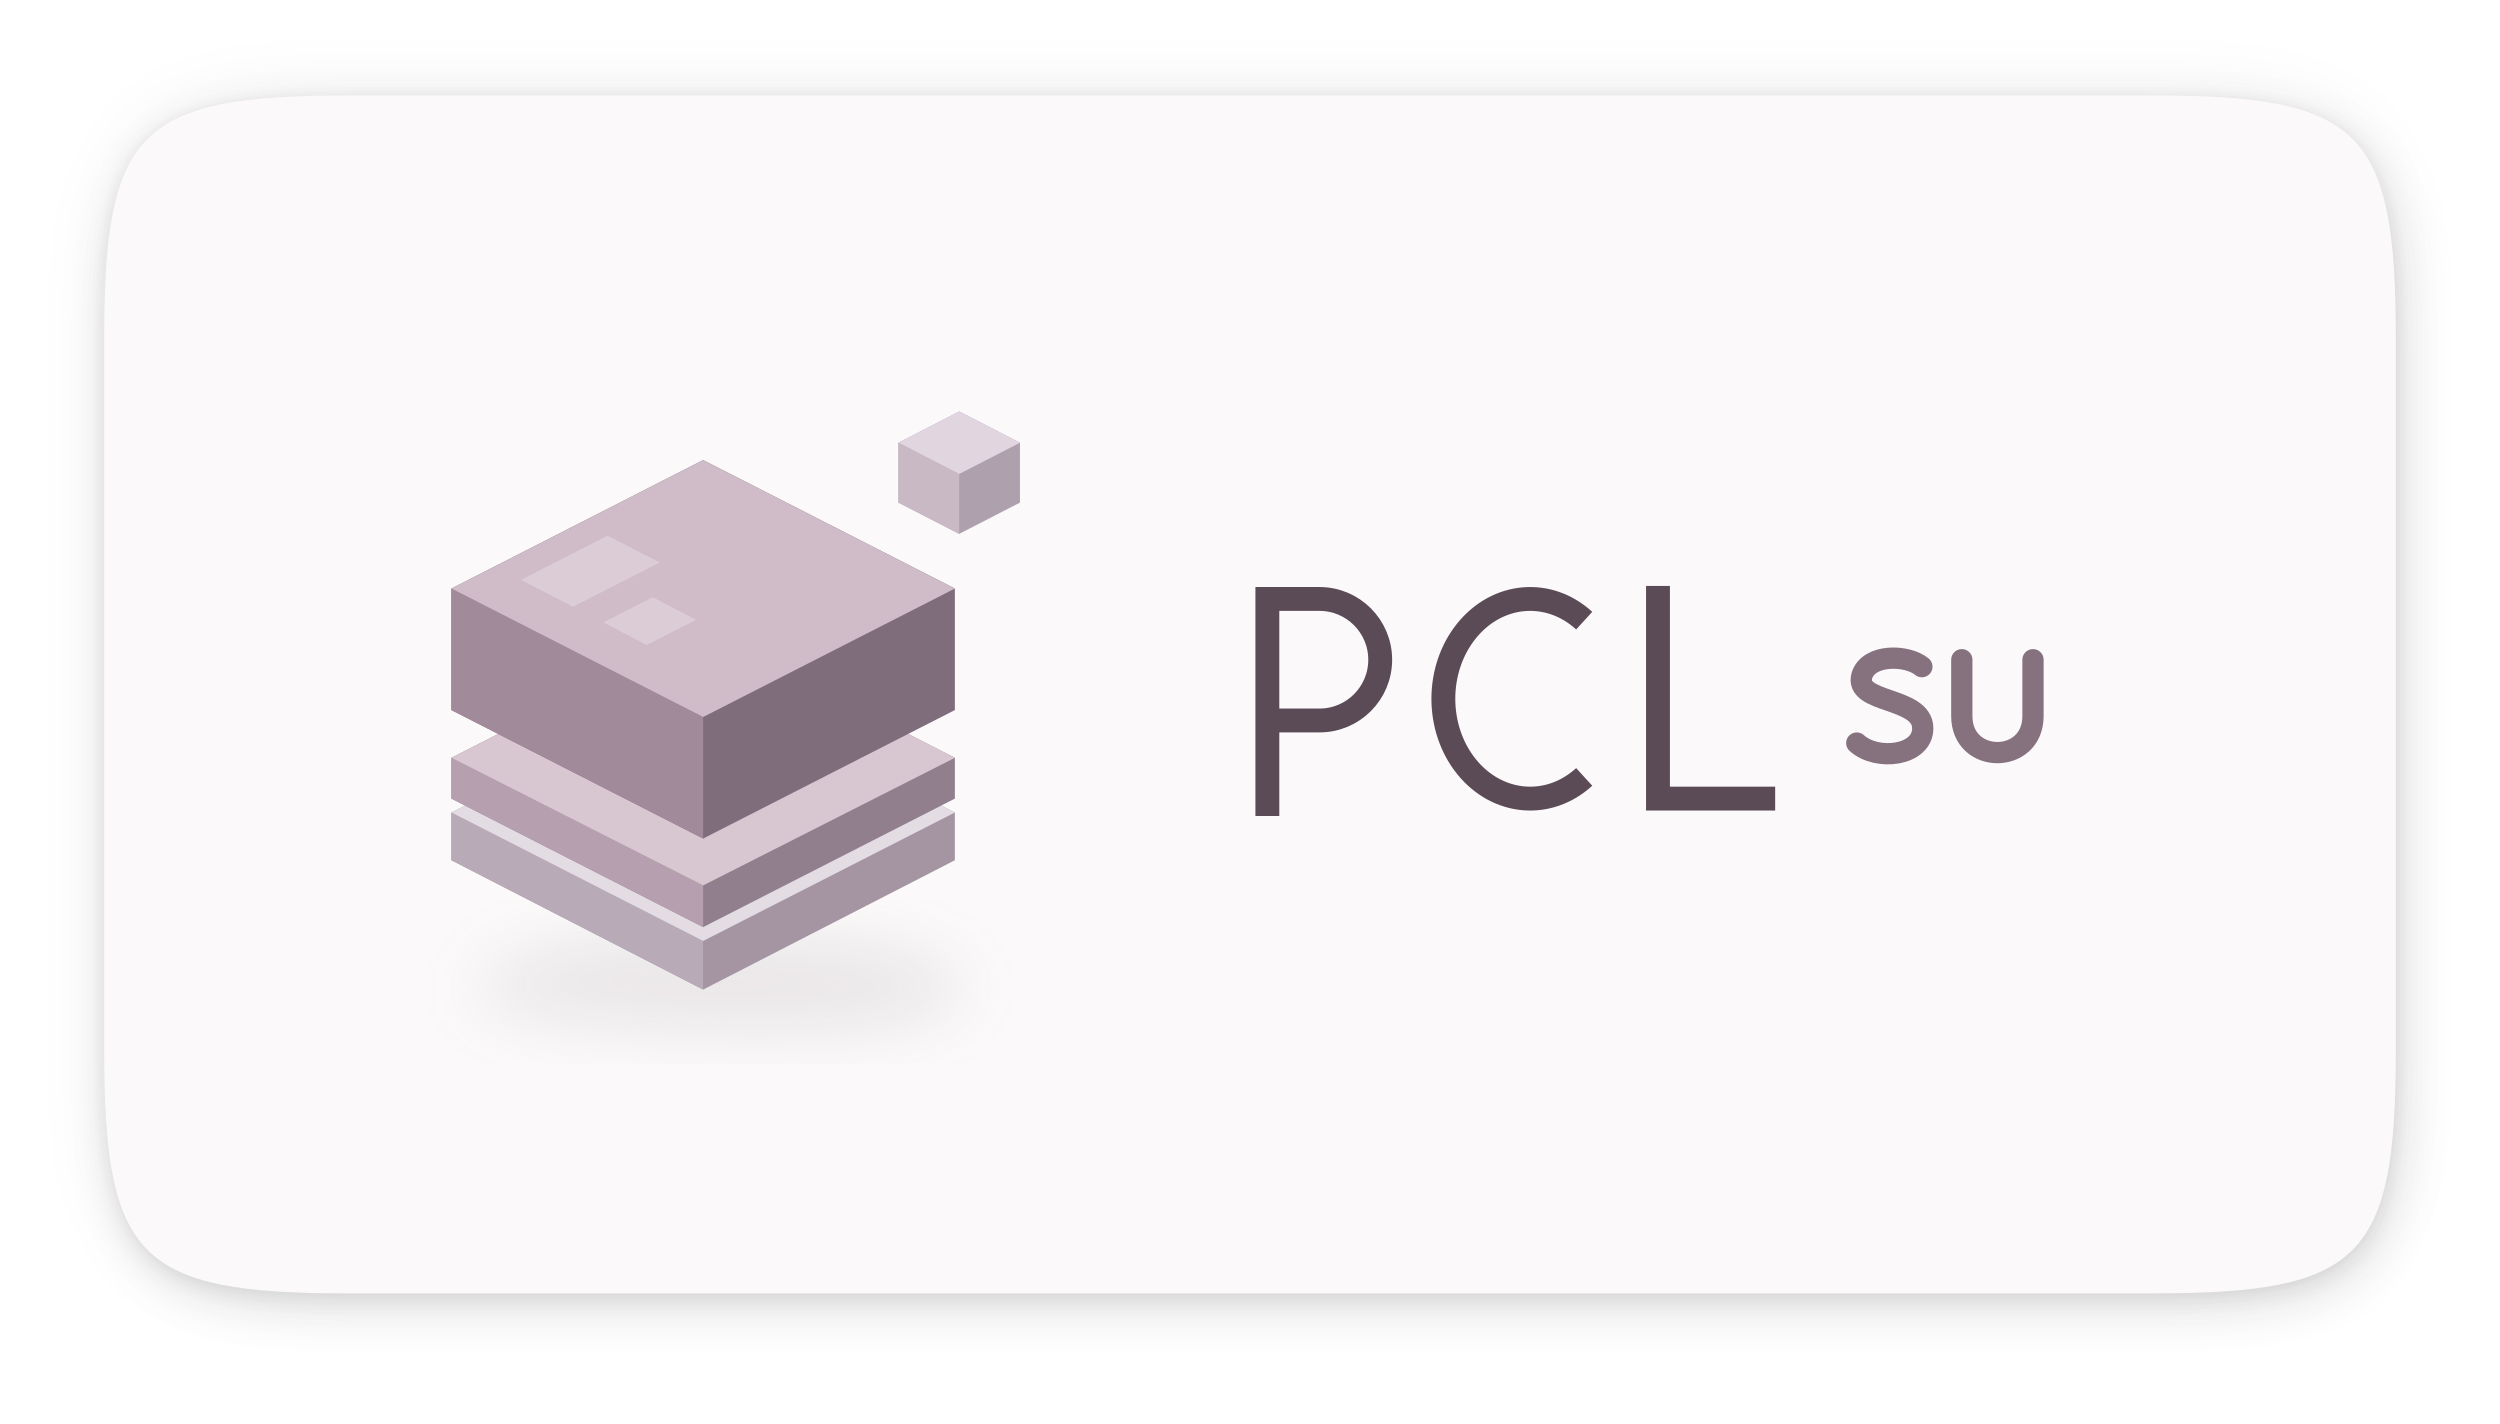
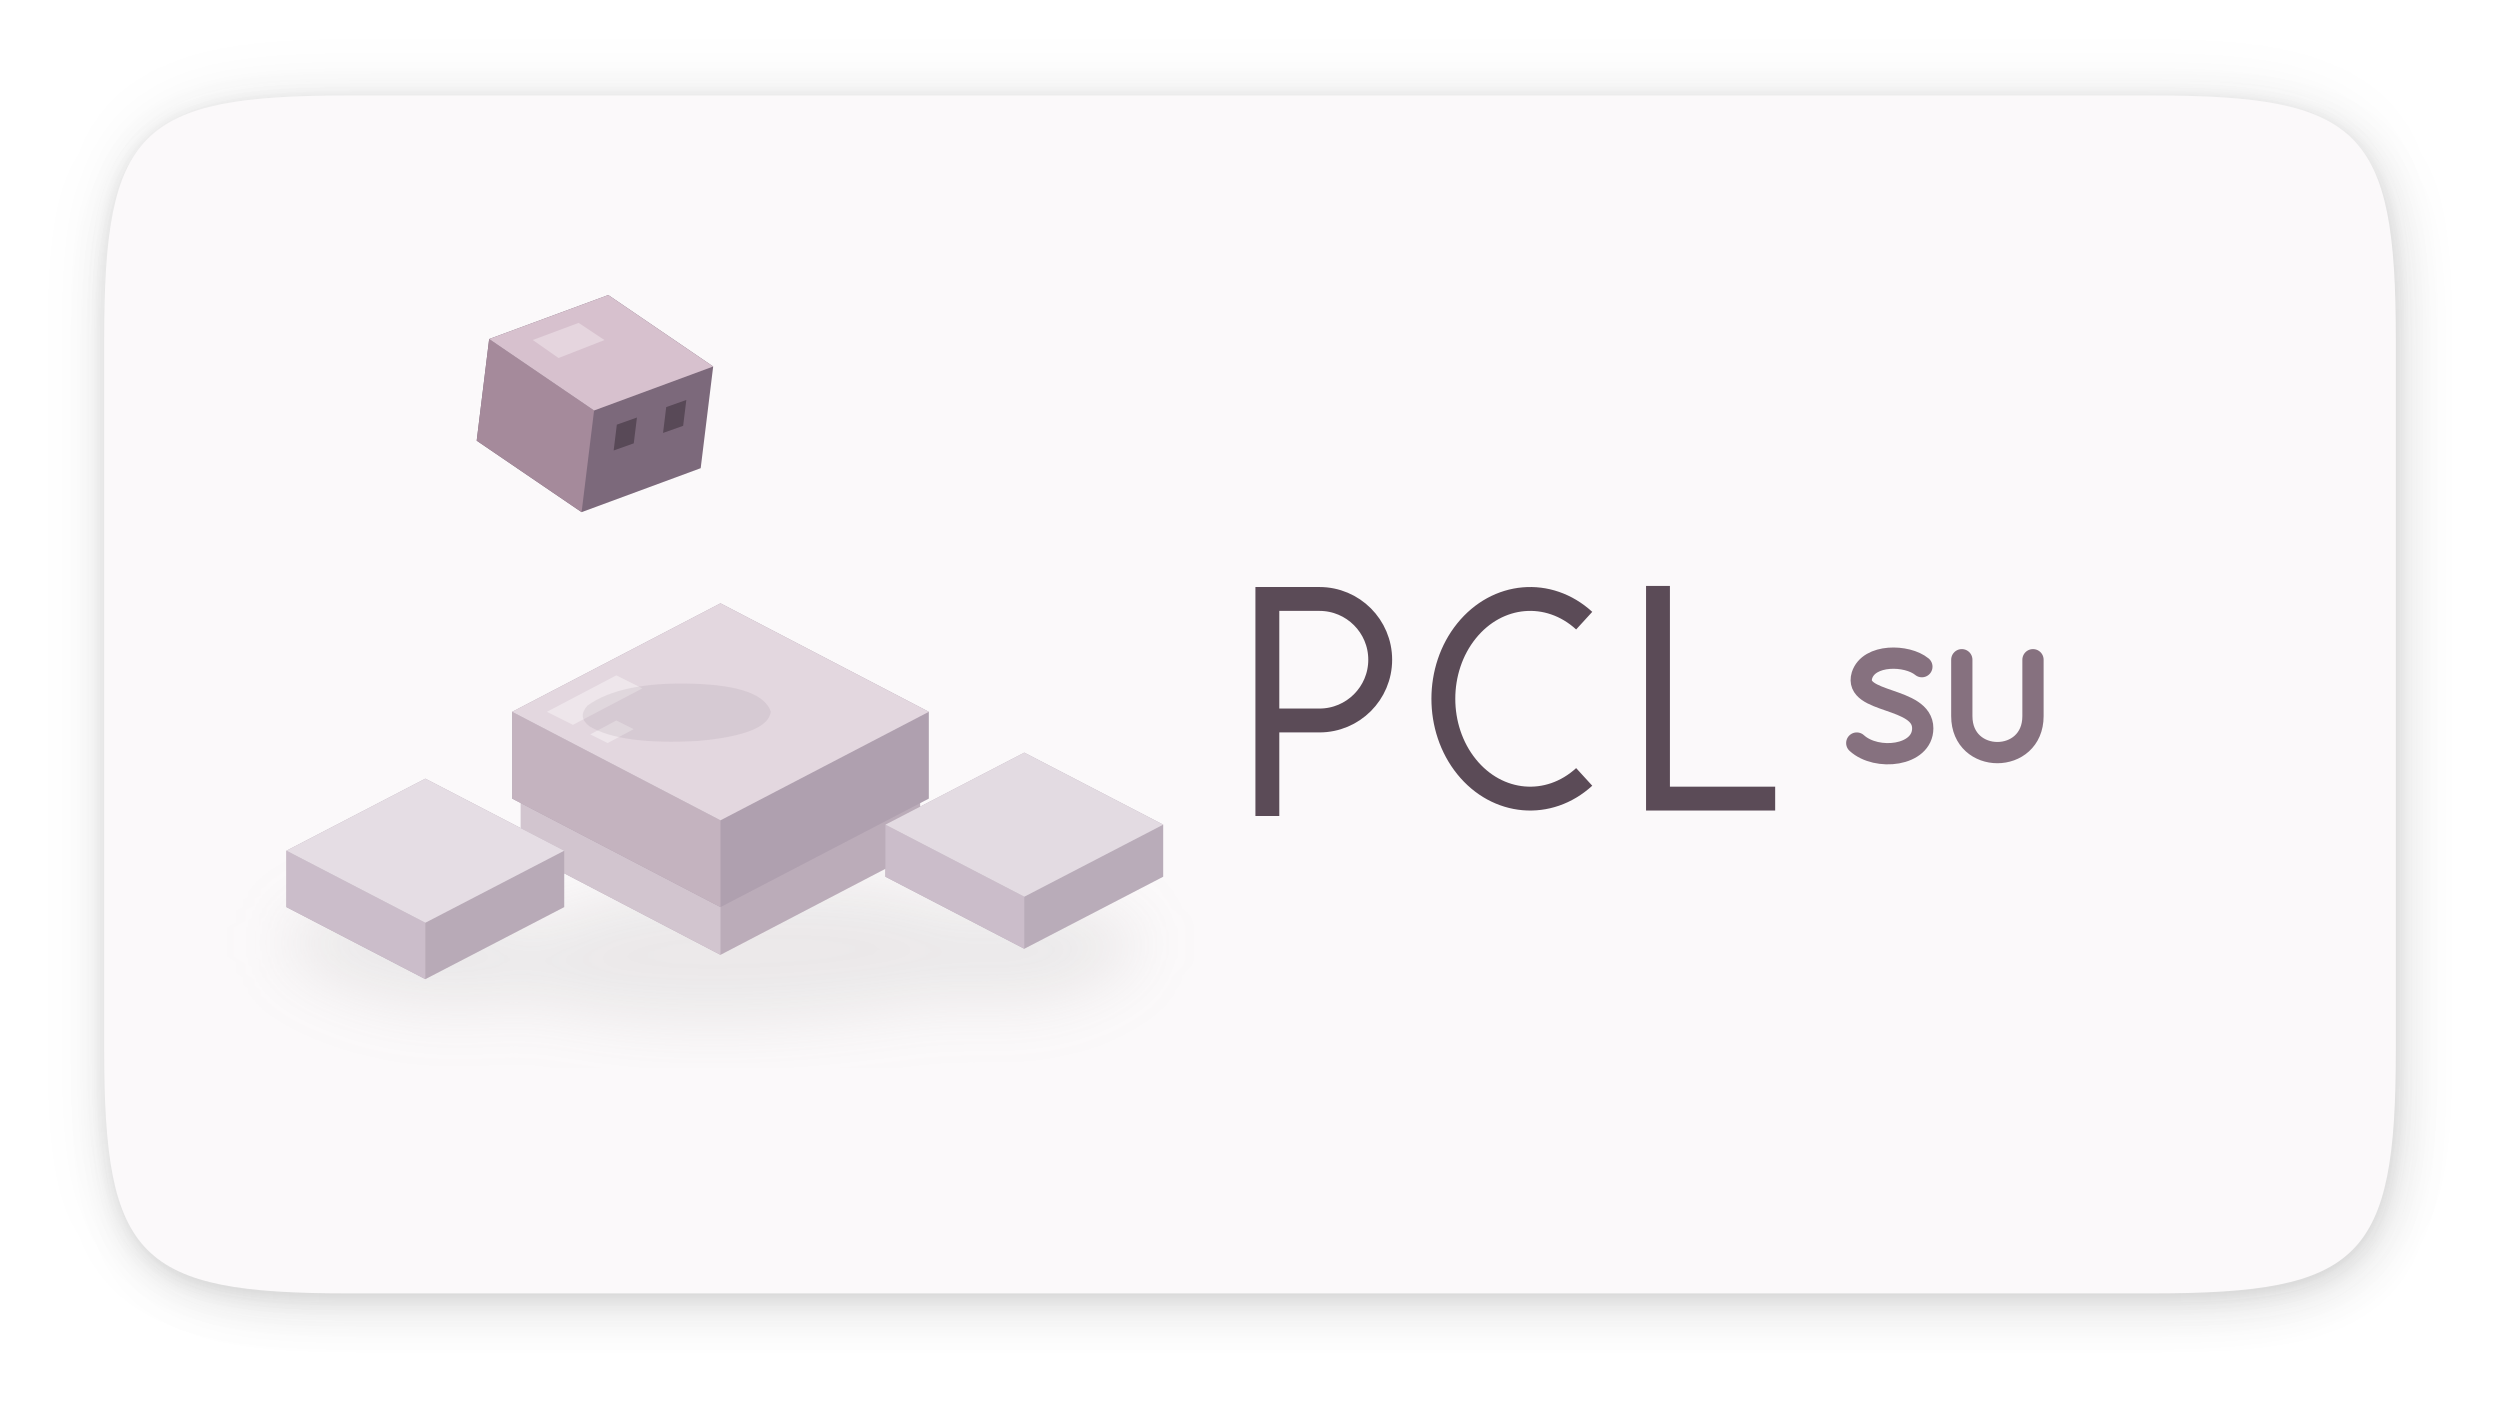
<svg xmlns="http://www.w3.org/2000/svg" width="288" height="164" viewBox="0 0 288 164">
  <defs>
    <path id="window" d="M40 11 H248 C272 11 276 15 276 39 V121 C276 145 272 149 248 149 H40 C16 149 12 145 12 121 V39 C12 15 16 11 40 11 Z" />
    <filter id="ambient" x="-20%" y="-35%" width="140%" height="170%" color-interpolation-filters="sRGB">
      <feGaussianBlur stdDeviation="3.6" />
    </filter>
    <filter id="key" x="-20%" y="-35%" width="140%" height="170%" color-interpolation-filters="sRGB">
      <feGaussianBlur stdDeviation="2.6" />
    </filter>
    <filter id="contact" x="-20%" y="-35%" width="140%" height="170%" color-interpolation-filters="sRGB">
      <feGaussianBlur stdDeviation="1" />
    </filter>
  </defs>
  <g id="surface">
    <use href="#window" fill="#1D1B21" fill-opacity=".075" filter="url(#ambient)" />
    <use href="#window" x="1" y="2" fill="#1D1B21" fill-opacity=".09" filter="url(#key)" />
    <use href="#window" y=".5" fill="#1D1B21" fill-opacity=".09" filter="url(#contact)" />
    <use href="#window" fill="#FBF9FA" />
-     <path fill="#877980" fill-opacity=".15" filter="url(#ambient)" d="M57 112 C63 108 78 107 90 108 C105 109 115 112 109 116 C102 120 69 119 58 116 C54 115 54 114 57 112 Z" />
+     <path fill="#877980" fill-opacity=".14" filter="url(#ambient)" d="M33 107 Q47 99 61 107 Q72 102 84 102 Q102 101 111 105 Q122 102 132 108 Q126 117 109 115 Q79 120 61 115 Q45 118 33 110 Z" />
    <path fill="none" stroke="#5B4B57" stroke-width="2.75" d="M146 94 V69 H152 A7 7 0 0 1 152 83 H146 M182.5 71.5 A10 11.5 180 1 0 182.5 89.5 M191 67.5 V92 H204.5" />
    <path fill="none" stroke="#86717F" stroke-width="2.45" stroke-linecap="round" stroke-linejoin="round" d="M221.4 76.8 C219.7 75.4 215.3 75.3 214.5 77.8 C213.5 81.1 221.5 80.2 221.5 83.9 C221.5 87.1 216.2 87.7 213.9 85.6 M226 76 V82.5 C226 88.1 234.2 88.1 234.2 82.5 V76" />
  </g>
-   <g id="foundation">
-     <path fill="#A595A3" d="M52 93.6 L81 78.9 L110 93.6 V99.1 L81 114 L52 99.1 Z" />
-     <path fill="#B9AAB7" d="M52 93.6 L81 108.4 V114 L52 99.1 Z" />
-     <path fill="#E3DCE3" d="M52 93.6 L81 78.9 L110 93.6 L81 108.4 Z" />
+   <g id="pedestal">
+     <path fill="#BBACB9" d="M60 90 L83 78 L106 90 V98 L83 110 L60 98 Z" />
+     <path fill="#D2C5CF" d="M60 90 L83 102 V110 L60 98 Z" />
  </g>
-   <g id="seam">
-     <animateTransform attributeName="transform" type="translate" values="0 0;0 -3.5;0 0" dur="2.4s" begin="-.62s" repeatCount="indefinite" calcMode="spline" keyTimes="0;.5;1" keySplines=".333 0 .667 1;.333 0 .667 1" />
-     <path fill="#917F8E" d="M52 87.3 L81 72.5 L110 87.3 V92 L81 106.8 L52 92 Z" />
-     <path fill="#B6A0AF" d="M52 87.3 L81 102 V106.8 L52 92 Z" />
-     <path fill="#D8C6D0" d="M52 87.3 L81 72.5 L110 87.3 L81 102 Z" />
+   <g id="high-step">
+     <animateTransform attributeName="transform" type="translate" values="0 0;0 0;0 4;0 -.8;0 0;0 0;0 -.9;0 0;0 0" keyTimes="0;.12;.144;.19;.218;.235;.266;.31;1" dur="2.8s" repeatCount="indefinite" />
+     <path fill="#AFA0AF" d="M59 82 L83 69.5 L107 82 V92 L83 104.5 L59 92 Z" />
+     <path fill="#C4B3BF" d="M59 82 L83 94.5 V104.5 L59 92 Z" />
+     <path fill="#E3D7DF" d="M59 82 L83 69.5 L107 82 L83 94.5 Z" />
+     <path fill="#EEE6EB" d="M63 82 L71 77.8 L74 79.3 L66 83.5 Z M68 84.6 L71 83 L73 84 L70 85.6 Z" />
  </g>
-   <g id="cap">
-     <animateTransform attributeName="transform" type="translate" values="0 0;0 -9;0 0" dur="2.4s" begin="-.32s" repeatCount="indefinite" calcMode="spline" keyTimes="0;.5;1" keySplines=".333 0 .667 1;.333 0 .667 1" />
-     <path fill="#806D7C" d="M52 67.8 L81 53 L110 67.8 V81.8 L81 96.6 L52 81.8 Z" />
-     <path fill="#A18B9A" d="M52 67.8 L81 82.6 V96.6 L52 81.8 Z" />
-     <path fill="#CFBCC8" d="M52 67.8 L81 53 L110 67.8 L81 82.6 Z" />
-     <path fill="#DBCCD5" d="M60 66.8 L70 61.7 L76 64.8 L66 69.9 Z M69.5 71.7 L75.2 68.8 L80.2 71.4 L74.5 74.3 Z" />
+   <g id="right-step">
+     <animateTransform attributeName="transform" type="translate" values="0 0;0 0;0 2.4;0 -.6;0 0;0 0" keyTimes="0;.49;.512;.552;.585;1" dur="2.8s" repeatCount="indefinite" />
+     <path fill="#B9ACB9" d="M102 95 L118 86.7 L134 95 V101 L118 109.3 L102 101 Z" />
+     <path fill="#CBBDCA" d="M102 95 L118 103.3 V109.3 L102 101 Z" />
+     <path fill="#E3DBE2" d="M102 95 L118 86.7 L134 95 L118 103.3 Z" />
  </g>
-   <g id="fragment">
-     <animateTransform attributeName="transform" type="translate" values="0 0;2 -5;0 0" dur="2.4s" begin="-.12s" repeatCount="indefinite" calcMode="spline" keyTimes="0;.5;1" keySplines=".333 0 .667 1;.333 0 .667 1" />
-     <path fill="#AFA0AE" d="M103.5 51 L110.5 47.4 L117.5 51 V57.9 L110.5 61.5 L103.5 57.9 Z" />
-     <path fill="#C8B9C5" d="M103.5 51 L110.5 54.6 V61.5 L103.5 57.9 Z" />
-     <path fill="#E1D6DF" d="M103.5 51 L110.5 47.4 L117.5 51 L110.5 54.6 Z" />
+   <g id="left-step">
+     <animateTransform attributeName="transform" type="translate" values="0 0;0 0;0 2.8;0 -.6;0 0;0 0" keyTimes="0;.835;.856;.885;.905;1" dur="2.8s" repeatCount="indefinite" />
+     <path fill="#B8AAB7" d="M33 98 L49 89.7 L65 98 V104.5 L49 112.8 L33 104.5 Z" />
+     <path fill="#CBBDCA" d="M33 98 L49 106.3 V112.8 L33 104.5 Z" />
+     <path fill="#E5DDE4" d="M33 98 L49 89.7 L65 98 L49 106.3 Z" />
+   </g>
+   <g id="footprint" transform="translate(78 82) scale(1.2)" opacity=".12">
+     <animateTransform attributeName="transform" type="translate" values="78 82;83 82;83 86;83 81.2;83 82;83 82;87 82;115 95;118 95;118 97.4;118 94.4;118 95;115 95;52 98;49 98;49 100.8;49 97.4;49 98;52 98;76 82;78 82" keyTimes="0;.12;.144;.19;.218;.235;.325;.405;.49;.512;.552;.58;.65;.76;.835;.856;.885;.9;.946;.976;1" dur="2.8s" repeatCount="indefinite" />
+     <animateTransform attributeName="transform" type="scale" additive="sum" values="1.2 1.2;.77 .77;.88 .88;1.25 1.25;.78 .78;.84 .84;1.35 1.35;.78 .78;.82 .82;1.2 1.2" keyTimes="0;.12;.235;.36;.49;.58;.70;.835;.9;1" dur="2.8s" repeatCount="indefinite" />
+     <animate attributeName="opacity" values=".12;.34;.29;0;0;.32;.26;0;0;.32;.29;0;0;.12" keyTimes="0;.12;.235;.325;.405;.49;.58;.65;.76;.835;.9;.946;.976;1" dur="2.8s" repeatCount="indefinite" />
+     <path fill="#796877" d="M-8.6 -.6 Q-5.4 -2.9 1.5 -2.7 Q8.2 -2.5 9 0 Q8.7 2.2 2 2.8 Q-5.4 3.2 -8.4 1.4 Q-9.6 .5 -8.6 -.6 Z" />
+   </g>
+   <g id="chips" transform="translate(83 83)" opacity="0">
+     <animateTransform attributeName="transform" type="translate" values="83 83;83 83;118 96;118 96;49 99;49 99;83 83" keyTimes="0;.25;.3;.615;.67;.977;1" dur="2.8s" repeatCount="indefinite" />
+     <animateTransform attributeName="transform" type="scale" additive="sum" values="1 1;.55 .55;1.35 1.65;1.35 1.65;.5 .5;1.12 1.5;1.12 1.5;.45 .45;1.15 1.55;1.15 1.55;1 1" keyTimes="0;.12;.225;.28;.49;.598;.64;.835;.95;.985;1" dur="2.8s" repeatCount="indefinite" />
+     <animate attributeName="opacity" values="0;0;.9;.8;0;0;.8;.65;0;0;.8;.65;0;0" keyTimes="0;.12;.135;.17;.225;.49;.505;.54;.598;.835;.848;.89;.95;1" dur="2.8s" repeatCount="indefinite" />
+     <path fill="#AA8F9E" d="M-14 -10.3 L-11.9 -11.4 L-9.9 -9 L-11.6 -8.2 Z M12.5 -7.7 L15.5 -10.1 L16.7 -8.9 L13.7 -6.5 Z" />
+     <path fill="#BEA8B6" d="M-16.2 -4.7 L-13.5 -5.1 L-13.4 -3.8 L-16.1 -3.1 Z" />
+   </g>
+   <g id="jumper" transform="translate(67 59) rotate(7)">
+     <animateTransform attributeName="transform" type="translate" values="67 0;83 0;83 0;118 0;118 0;49 0;49 0;67 0" keyTimes="0;.12;.235;.49;.58;.835;.9;1" dur="2.8s" repeatCount="indefinite" />
+     <animateTransform attributeName="transform" type="translate" additive="sum" values="0 59;0 89;0 93;0 88.2;0 89;0 89;0 54;0 102;0 104.4;0 101.4;0 102;0 102;0 48;0 105;0 107.8;0 104.4;0 105;0 105;0 59" keyTimes="0;.12;.144;.19;.218;.235;.348;.49;.512;.552;.575;.58;.702;.835;.856;.885;.895;.9;1" calcMode="spline" keySplines=".333 0 .667 .333;.333 .6 .667 1;.333 .7 .667 1;.333 0 .667 .75;.333 0 .667 1;.333 .667 .667 1;.333 0 .667 .333;.333 .7 .667 1;.333 .7 .667 1;.333 0 .667 .75;.333 0 .667 1;.333 .667 .667 1;.333 0 .667 .333;.333 .7 .667 1;.333 .7 .667 1;.333 0 .667 .75;.333 0 .667 1;.333 .667 .667 1" dur="2.8s" repeatCount="indefinite" />
+     <animateTransform attributeName="transform" type="rotate" additive="sum" values="7;-3;0;0;11;10;-6;0;0;-14;-11;7;0;0;12;7" keyTimes="0;.107;.144;.218;.261;.348;.474;.512;.553;.607;.702;.82;.856;.889;.925;1" dur="2.8s" repeatCount="indefinite" />
+     <animateTransform attributeName="transform" type="scale" additive="sum" values="1 1;.93 1.12;1.22 .75;.96 1.07;1 1;1.13 .85;.9 1.15;1 1;.93 1.13;1.22 .76;.96 1.06;1.13 .85;.87 1.17;1 1;.92 1.13;1.23 .75;1.1 .88;.9 1.13;1 1" keyTimes="0;.115;.144;.18;.202;.235;.26;.348;.486;.512;.545;.58;.605;.702;.831;.856;.9;.925;1" dur="2.8s" repeatCount="indefinite" />
+     <path fill="#7C697B" d="M0 -25.2 L13 -18.5 V-6.7 L0 0 L-13 -6.7 V-18.5 Z" />
+     <path fill="#A58A9B" d="M-13 -18.5 L0 -11.8 V0 L-13 -6.7 Z" />
+     <path fill="#D7C1CE" d="M-13 -18.5 L0 -25.2 L13 -18.5 L0 -11.8 Z" />
+     <path fill="#E5D5DE" d="M-8 -19 L-3 -21.6 L.2 -20 L-4.8 -17.3 Z" />
+     <path fill="#584957" d="M2.8 -10.5 L5 -11.6 V-8.6 L2.8 -7.5 Z M8.2 -13.2 L10.4 -14.3 V-11.3 L8.2 -10.2 Z" />
  </g>
</svg>
